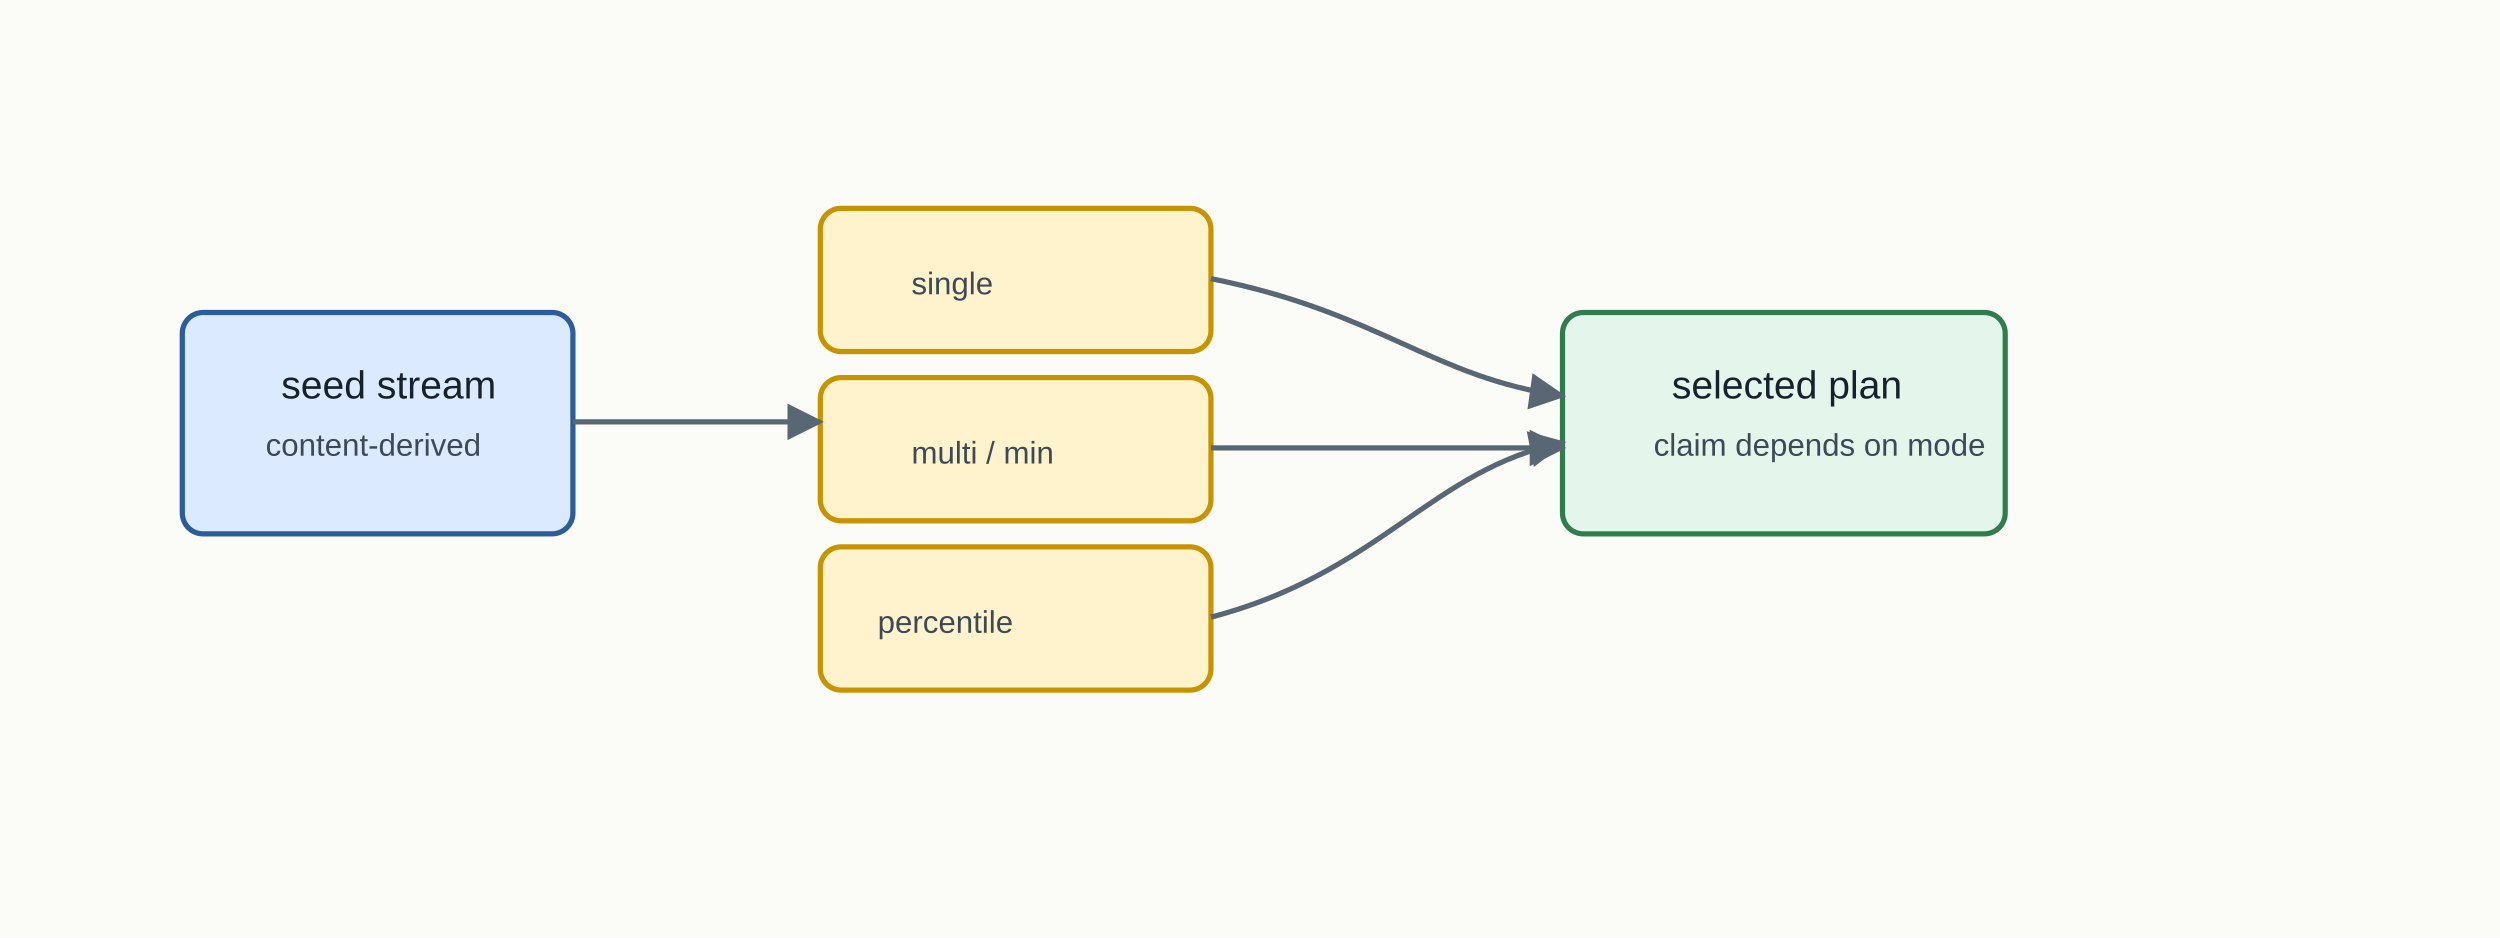
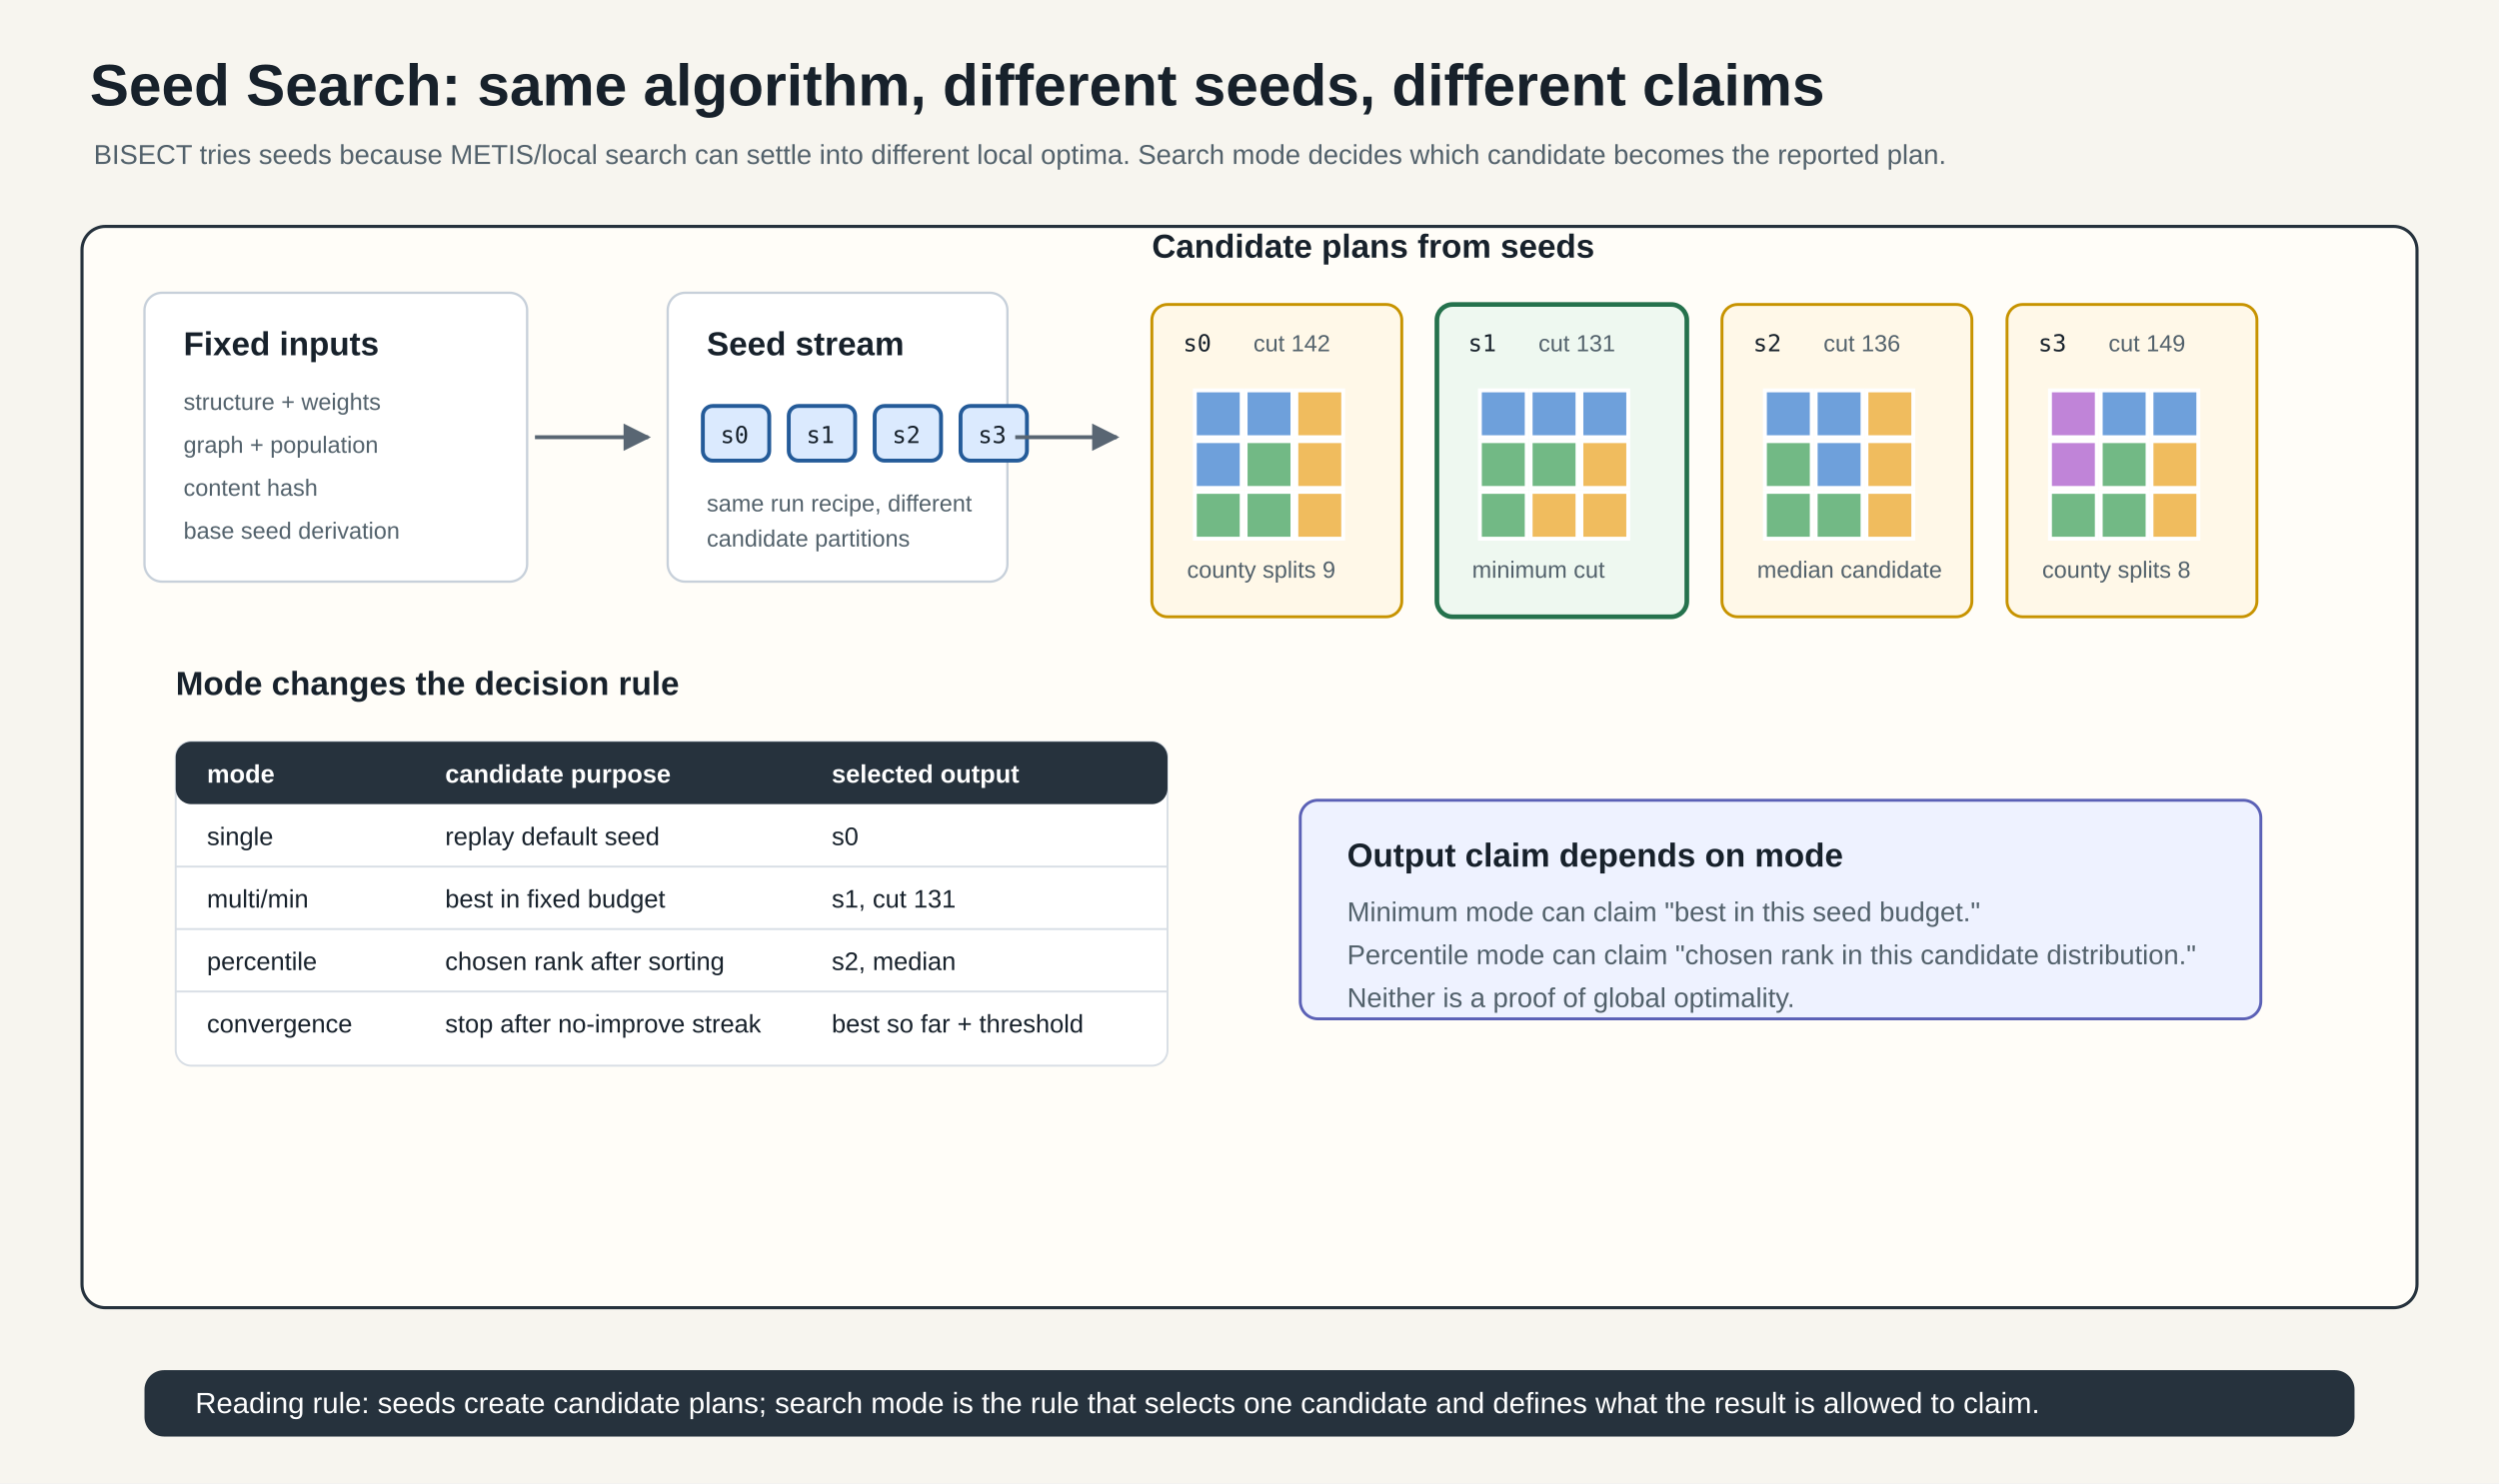
- <svg xmlns="http://www.w3.org/2000/svg" width="960" height="360" viewBox="0 0 960 360" role="img" aria-labelledby="title desc">
-   <style>.bg{fill:#fbfbf8}.box{fill:#fff;stroke:#2f3a45;stroke-width:1.5}.seed{fill:#dbeafe;stroke:#2b5c9b;stroke-width:2}.cand{fill:#fff3cd;stroke:#c79300;stroke-width:2}.sel{fill:#e4f5eb;stroke:#2f7d4c;stroke-width:2}.label{font:15px Arial,sans-serif;fill:#17212b}.small{font:12px Arial,sans-serif;fill:#3d4a56}.arrow{stroke:#596673;stroke-width:2;fill:none;marker-end:url(#arrow)}</style>
+ <svg xmlns="http://www.w3.org/2000/svg" width="1280" height="760" viewBox="0 0 1280 760" role="img" aria-labelledby="title desc">
+   <style>
+     .bg{fill:#f7f5ef}
+     .panel{fill:#fffdf8;stroke:#26323d;stroke-width:1.6}
+     .card{fill:#fff;stroke:#c7d0da;stroke-width:1.2}
+     .label{font:700 17px Arial,sans-serif;fill:#17212b}
+     .title{font:700 30px Arial,sans-serif;fill:#17212b}
+     .small{font:14px Arial,sans-serif;fill:#52616b}
+     .tiny{font:12px Arial,sans-serif;fill:#52616b}
+     .mono{font:12px Consolas,monospace;fill:#17212b}
+     .cell{stroke:#fff;stroke-width:2}
+     .a{fill:#6ea0db}
+     .b{fill:#f0bc5e}
+     .c{fill:#72b985}
+     .d{fill:#c084d8}
+     .seed{fill:#dbeafe;stroke:#245b99;stroke-width:2}
+     .candidate{fill:#fff8e8;stroke:#c79300;stroke-width:1.5}
+     .selected{fill:#eef8f0;stroke:#25724d;stroke-width:2.4}
+     .warn{fill:#fff1ed;stroke:#b6423c;stroke-width:1.5}
+     .rule{fill:#eef2ff;stroke:#5b61b6;stroke-width:1.5}
+     .line{stroke:#596673;stroke-width:2;fill:none;marker-end:url(#arrow)}
+     .tableHead{fill:#26323d}
+     .tableLine{stroke:#d8dee5;stroke-width:1}
+   </style>
  <defs>
    <marker id="arrow" viewBox="0 0 10 10" refX="9" refY="5" markerWidth="7" markerHeight="7" orient="auto">
      <path d="M0 0 L10 5 L0 10 z" fill="#596673" />
    </marker>
  </defs>
-   <rect class="bg" width="960" height="360" />
-   <rect class="seed" x="70" y="120" width="150" height="85" rx="8" />
-   <text class="label" x="108" y="153">seed stream</text>
-   <text class="small" x="102" y="175">content-derived</text>
-   <rect class="cand" x="315" y="80" width="150" height="55" rx="8" />
-   <text class="small" x="350" y="113">single</text>
-   <rect class="cand" x="315" y="145" width="150" height="55" rx="8" />
-   <text class="small" x="350" y="178">multi / min</text>
-   <rect class="cand" x="315" y="210" width="150" height="55" rx="8" />
-   <text class="small" x="337" y="243">percentile</text>
-   <rect class="sel" x="600" y="120" width="170" height="85" rx="8" />
-   <text class="label" x="642" y="153">selected plan</text>
-   <text class="small" x="635" y="175">claim depends on mode</text>
-   <path class="arrow" d="M220 162 H315" />
-   <path class="arrow" d="M465 107 C530 120 550 145 600 152" />
-   <path class="arrow" d="M465 172 H600" />
-   <path class="arrow" d="M465 237 C530 220 550 180 600 170" />
+   <rect class="bg" width="1280" height="760" />
+   <text class="title" x="46" y="54">Seed Search: same algorithm, different seeds, different claims</text>
+   <text class="small" x="48" y="84">BISECT tries seeds because METIS/local search can settle into different local optima. Search mode decides which candidate becomes the reported plan.</text>
+   <rect class="panel" x="42" y="116" width="1196" height="554" rx="12" />
+   <g transform="translate(74 150)">
+     <rect class="card" x="0" y="0" width="196" height="148" rx="9" />
+     <text class="label" x="20" y="32">Fixed inputs</text>
+     <text class="tiny" x="20" y="60">structure + weights</text>
+     <text class="tiny" x="20" y="82">graph + population</text>
+     <text class="tiny" x="20" y="104">content hash</text>
+     <text class="tiny" x="20" y="126">base seed derivation</text>
+   </g>
+   <path class="line" d="M274 224 H332" />
+   <g transform="translate(342 150)">
+     <rect class="card" x="0" y="0" width="174" height="148" rx="9" />
+     <text class="label" x="20" y="32">Seed stream</text>
+     <g transform="translate(18 58)">
+       <rect class="seed" x="0" y="0" width="34" height="28" rx="5" />
+       <text class="mono" x="9" y="19">s0</text>
+       <rect class="seed" x="44" y="0" width="34" height="28" rx="5" />
+       <text class="mono" x="53" y="19">s1</text>
+       <rect class="seed" x="88" y="0" width="34" height="28" rx="5" />
+       <text class="mono" x="97" y="19">s2</text>
+       <rect class="seed" x="132" y="0" width="34" height="28" rx="5" />
+       <text class="mono" x="141" y="19">s3</text>
+     </g>
+     <text class="tiny" x="20" y="112">same run recipe, different</text>
+     <text class="tiny" x="20" y="130">candidate partitions</text>
+   </g>
+   <path class="line" d="M520 224 H572" />
+   <g transform="translate(590 132)">
+     <text class="label" x="0" y="0">Candidate plans from seeds</text>
+     <g transform="translate(0 24)">
+       <rect class="candidate" x="0" y="0" width="128" height="160" rx="8" />
+       <text class="mono" x="16" y="24">s0</text>
+       <text class="tiny" x="52" y="24">cut 142</text>
+       <g transform="translate(22 44)">
+         <rect class="cell a" x="0" y="0" width="24" height="24" />
+         <rect class="cell a" x="26" y="0" width="24" height="24" />
+         <rect class="cell b" x="52" y="0" width="24" height="24" />
+         <rect class="cell a" x="0" y="26" width="24" height="24" />
+         <rect class="cell c" x="26" y="26" width="24" height="24" />
+         <rect class="cell b" x="52" y="26" width="24" height="24" />
+         <rect class="cell c" x="0" y="52" width="24" height="24" />
+         <rect class="cell c" x="26" y="52" width="24" height="24" />
+         <rect class="cell b" x="52" y="52" width="24" height="24" />
+       </g>
+       <text class="tiny" x="18" y="140">county splits 9</text>
+     </g>
+     <g transform="translate(146 24)">
+       <rect class="selected" x="0" y="0" width="128" height="160" rx="8" />
+       <text class="mono" x="16" y="24">s1</text>
+       <text class="tiny" x="52" y="24">cut 131</text>
+       <g transform="translate(22 44)">
+         <rect class="cell a" x="0" y="0" width="24" height="24" />
+         <rect class="cell a" x="26" y="0" width="24" height="24" />
+         <rect class="cell a" x="52" y="0" width="24" height="24" />
+         <rect class="cell c" x="0" y="26" width="24" height="24" />
+         <rect class="cell c" x="26" y="26" width="24" height="24" />
+         <rect class="cell b" x="52" y="26" width="24" height="24" />
+         <rect class="cell c" x="0" y="52" width="24" height="24" />
+         <rect class="cell b" x="26" y="52" width="24" height="24" />
+         <rect class="cell b" x="52" y="52" width="24" height="24" />
+       </g>
+       <text class="tiny" x="18" y="140">minimum cut</text>
+     </g>
+     <g transform="translate(292 24)">
+       <rect class="candidate" x="0" y="0" width="128" height="160" rx="8" />
+       <text class="mono" x="16" y="24">s2</text>
+       <text class="tiny" x="52" y="24">cut 136</text>
+       <g transform="translate(22 44)">
+         <rect class="cell a" x="0" y="0" width="24" height="24" />
+         <rect class="cell a" x="26" y="0" width="24" height="24" />
+         <rect class="cell b" x="52" y="0" width="24" height="24" />
+         <rect class="cell c" x="0" y="26" width="24" height="24" />
+         <rect class="cell a" x="26" y="26" width="24" height="24" />
+         <rect class="cell b" x="52" y="26" width="24" height="24" />
+         <rect class="cell c" x="0" y="52" width="24" height="24" />
+         <rect class="cell c" x="26" y="52" width="24" height="24" />
+         <rect class="cell b" x="52" y="52" width="24" height="24" />
+       </g>
+       <text class="tiny" x="18" y="140">median candidate</text>
+     </g>
+     <g transform="translate(438 24)">
+       <rect class="candidate" x="0" y="0" width="128" height="160" rx="8" />
+       <text class="mono" x="16" y="24">s3</text>
+       <text class="tiny" x="52" y="24">cut 149</text>
+       <g transform="translate(22 44)">
+         <rect class="cell d" x="0" y="0" width="24" height="24" />
+         <rect class="cell a" x="26" y="0" width="24" height="24" />
+         <rect class="cell a" x="52" y="0" width="24" height="24" />
+         <rect class="cell d" x="0" y="26" width="24" height="24" />
+         <rect class="cell c" x="26" y="26" width="24" height="24" />
+         <rect class="cell b" x="52" y="26" width="24" height="24" />
+         <rect class="cell c" x="0" y="52" width="24" height="24" />
+         <rect class="cell c" x="26" y="52" width="24" height="24" />
+         <rect class="cell b" x="52" y="52" width="24" height="24" />
+       </g>
+       <text class="tiny" x="18" y="140">county splits 8</text>
+     </g>
+   </g>
+   <g transform="translate(90 356)">
+     <text class="label" x="0" y="0">Mode changes the decision rule</text>
+     <rect x="0" y="24" width="508" height="166" rx="8" fill="#ffffff" stroke="#d8dee5" />
+     <rect class="tableHead" x="0" y="24" width="508" height="32" rx="8" />
+     <text x="16" y="45" font-family="Arial, sans-serif" font-size="13" font-weight="700" fill="#fff">mode</text>
+     <text x="138" y="45" font-family="Arial, sans-serif" font-size="13" font-weight="700" fill="#fff">candidate purpose</text>
+     <text x="336" y="45" font-family="Arial, sans-serif" font-size="13" font-weight="700" fill="#fff">selected output</text>
+     <line class="tableLine" x1="0" y1="88" x2="508" y2="88" />
+     <line class="tableLine" x1="0" y1="120" x2="508" y2="120" />
+     <line class="tableLine" x1="0" y1="152" x2="508" y2="152" />
+     <g font-family="Arial, sans-serif" font-size="13" fill="#17212b">
+       <text x="16" y="77">single</text>
+       <text x="138" y="77">replay default seed</text>
+       <text x="336" y="77">s0</text>
+       <text x="16" y="109">multi/min</text>
+       <text x="138" y="109">best in fixed budget</text>
+       <text x="336" y="109">s1, cut 131</text>
+       <text x="16" y="141">percentile</text>
+       <text x="138" y="141">chosen rank after sorting</text>
+       <text x="336" y="141">s2, median</text>
+       <text x="16" y="173">convergence</text>
+       <text x="138" y="173">stop after no-improve streak</text>
+       <text x="336" y="173">best so far + threshold</text>
+     </g>
+   </g>
+   <g transform="translate(666 410)">
+     <rect class="rule" x="0" y="0" width="492" height="112" rx="9" />
+     <text class="label" x="24" y="34">Output claim depends on mode</text>
+     <text class="small" x="24" y="62">Minimum mode can claim "best in this seed budget."</text>
+     <text class="small" x="24" y="84">Percentile mode can claim "chosen rank in this candidate distribution."</text>
+     <text class="small" x="24" y="106">Neither is a proof of global optimality.</text>
+   </g>
+   <rect x="74" y="702" width="1132" height="34" rx="10" fill="#26323d" />
+   <text x="100" y="724" font-family="Arial, sans-serif" font-size="15" fill="#fff">Reading rule: seeds create candidate plans; search mode is the rule that selects one candidate and defines what the result is allowed to claim.</text>
</svg>
